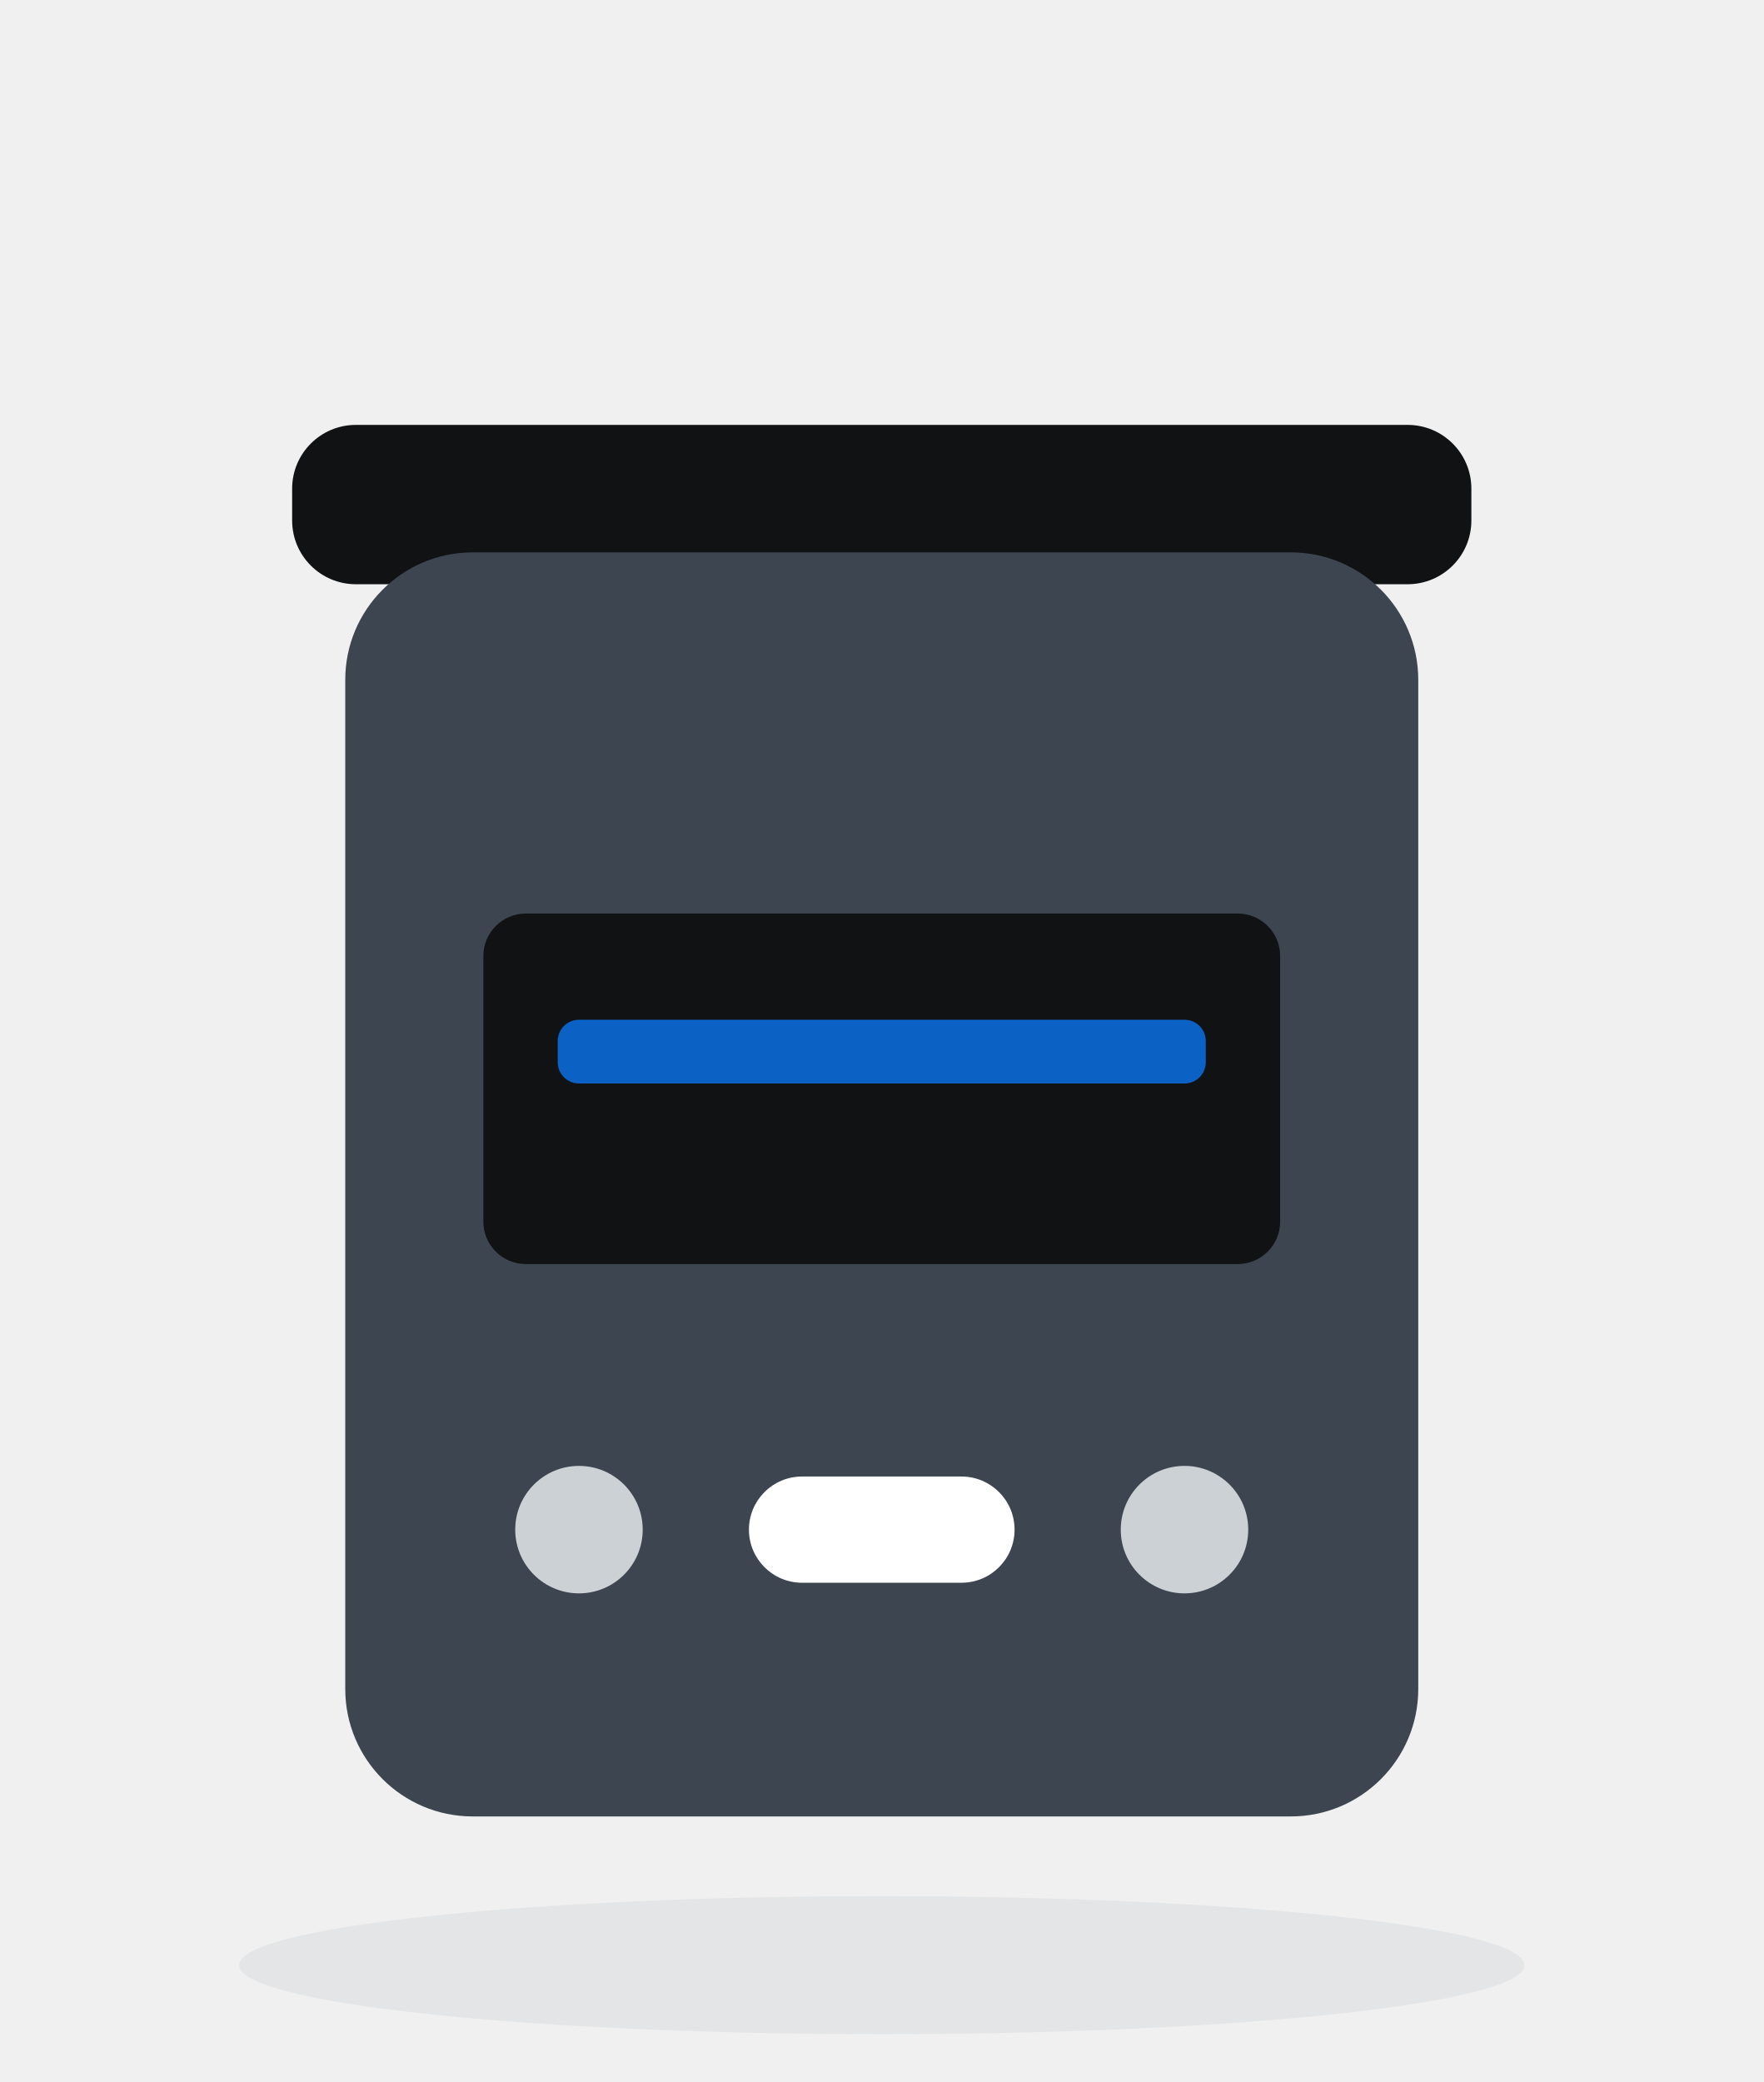
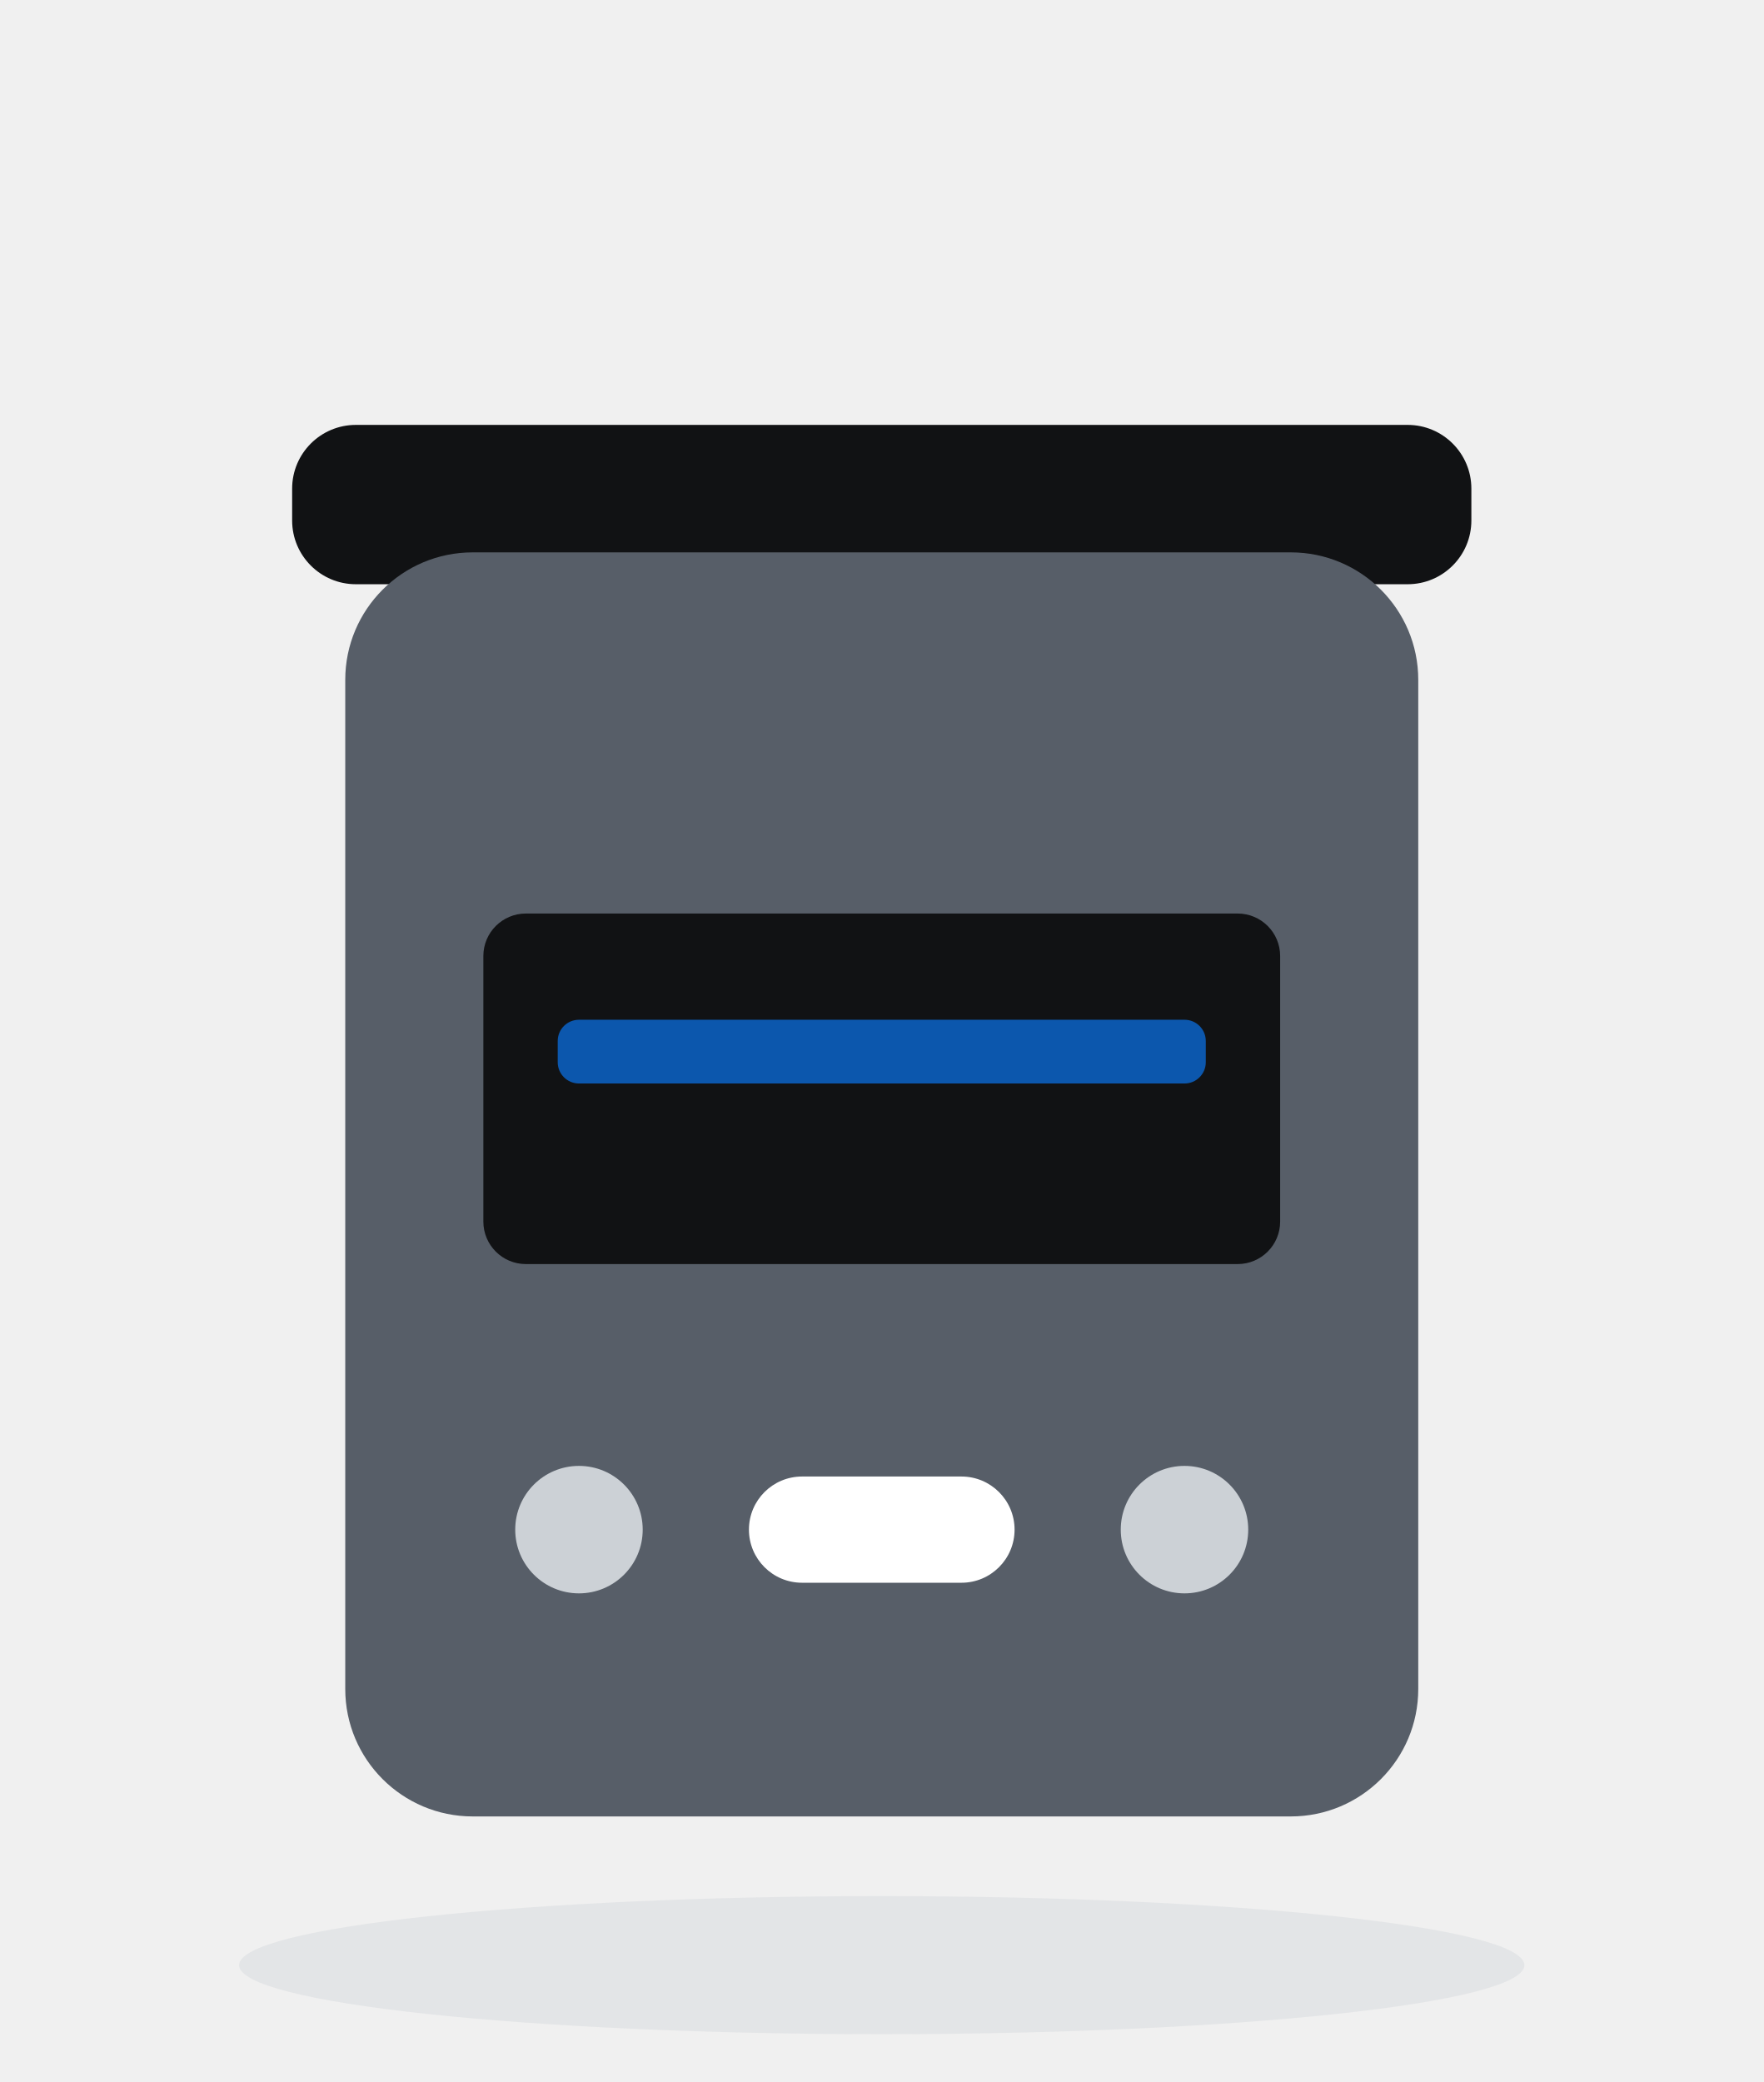
<svg xmlns="http://www.w3.org/2000/svg" viewBox="34 96 332 392" width="332" height="392" role="img">
-   <ellipse cx="200" cy="466" rx="120.99" ry="13" fill="#ccd1d6" opacity="0.35" />
-   <rect x="89" y="176" width="222.01" height="30" rx="12" fill="#111214" />
-   <rect x="99" y="200" width="202.01" height="238" rx="24" fill="#3d4550" />
-   <rect x="125" y="268" width="150.01" height="66" rx="8" fill="#111214" />
-   <rect x="139" y="288" width="122.01" height="12" rx="4" fill="#0b62c4" />
-   <circle cx="143" cy="384" r="12" fill="#ccd1d6" />
-   <circle cx="257" cy="384" r="12" fill="#ccd1d6" />
-   <rect x="175" y="374" width="50.01" height="20" rx="10" fill="#ffffff" />
+   <g>
+     <ellipse cx="200" cy="466" rx="120.99" ry="13" fill="#ccd1d6" opacity="0.35" />
+     <rect x="89" y="176" width="222.01" height="30" rx="12" fill="#111214" />
+     <rect x="99" y="200" width="202.01" height="238" rx="24" fill="#575e68" />
+     <rect x="125" y="268" width="150.01" height="66" rx="8" fill="#111214" />
+     <rect x="139" y="288" width="122.01" height="12" rx="4" fill="#0c57ad" />
+     <circle cx="143" cy="384" r="12" fill="#ccd1d6" />
+     <circle cx="257" cy="384" r="12" fill="#ccd1d6" />
+     <rect x="175" y="374" width="50.01" height="20" rx="10" fill="#ffffff" />
+   </g>
</svg>
